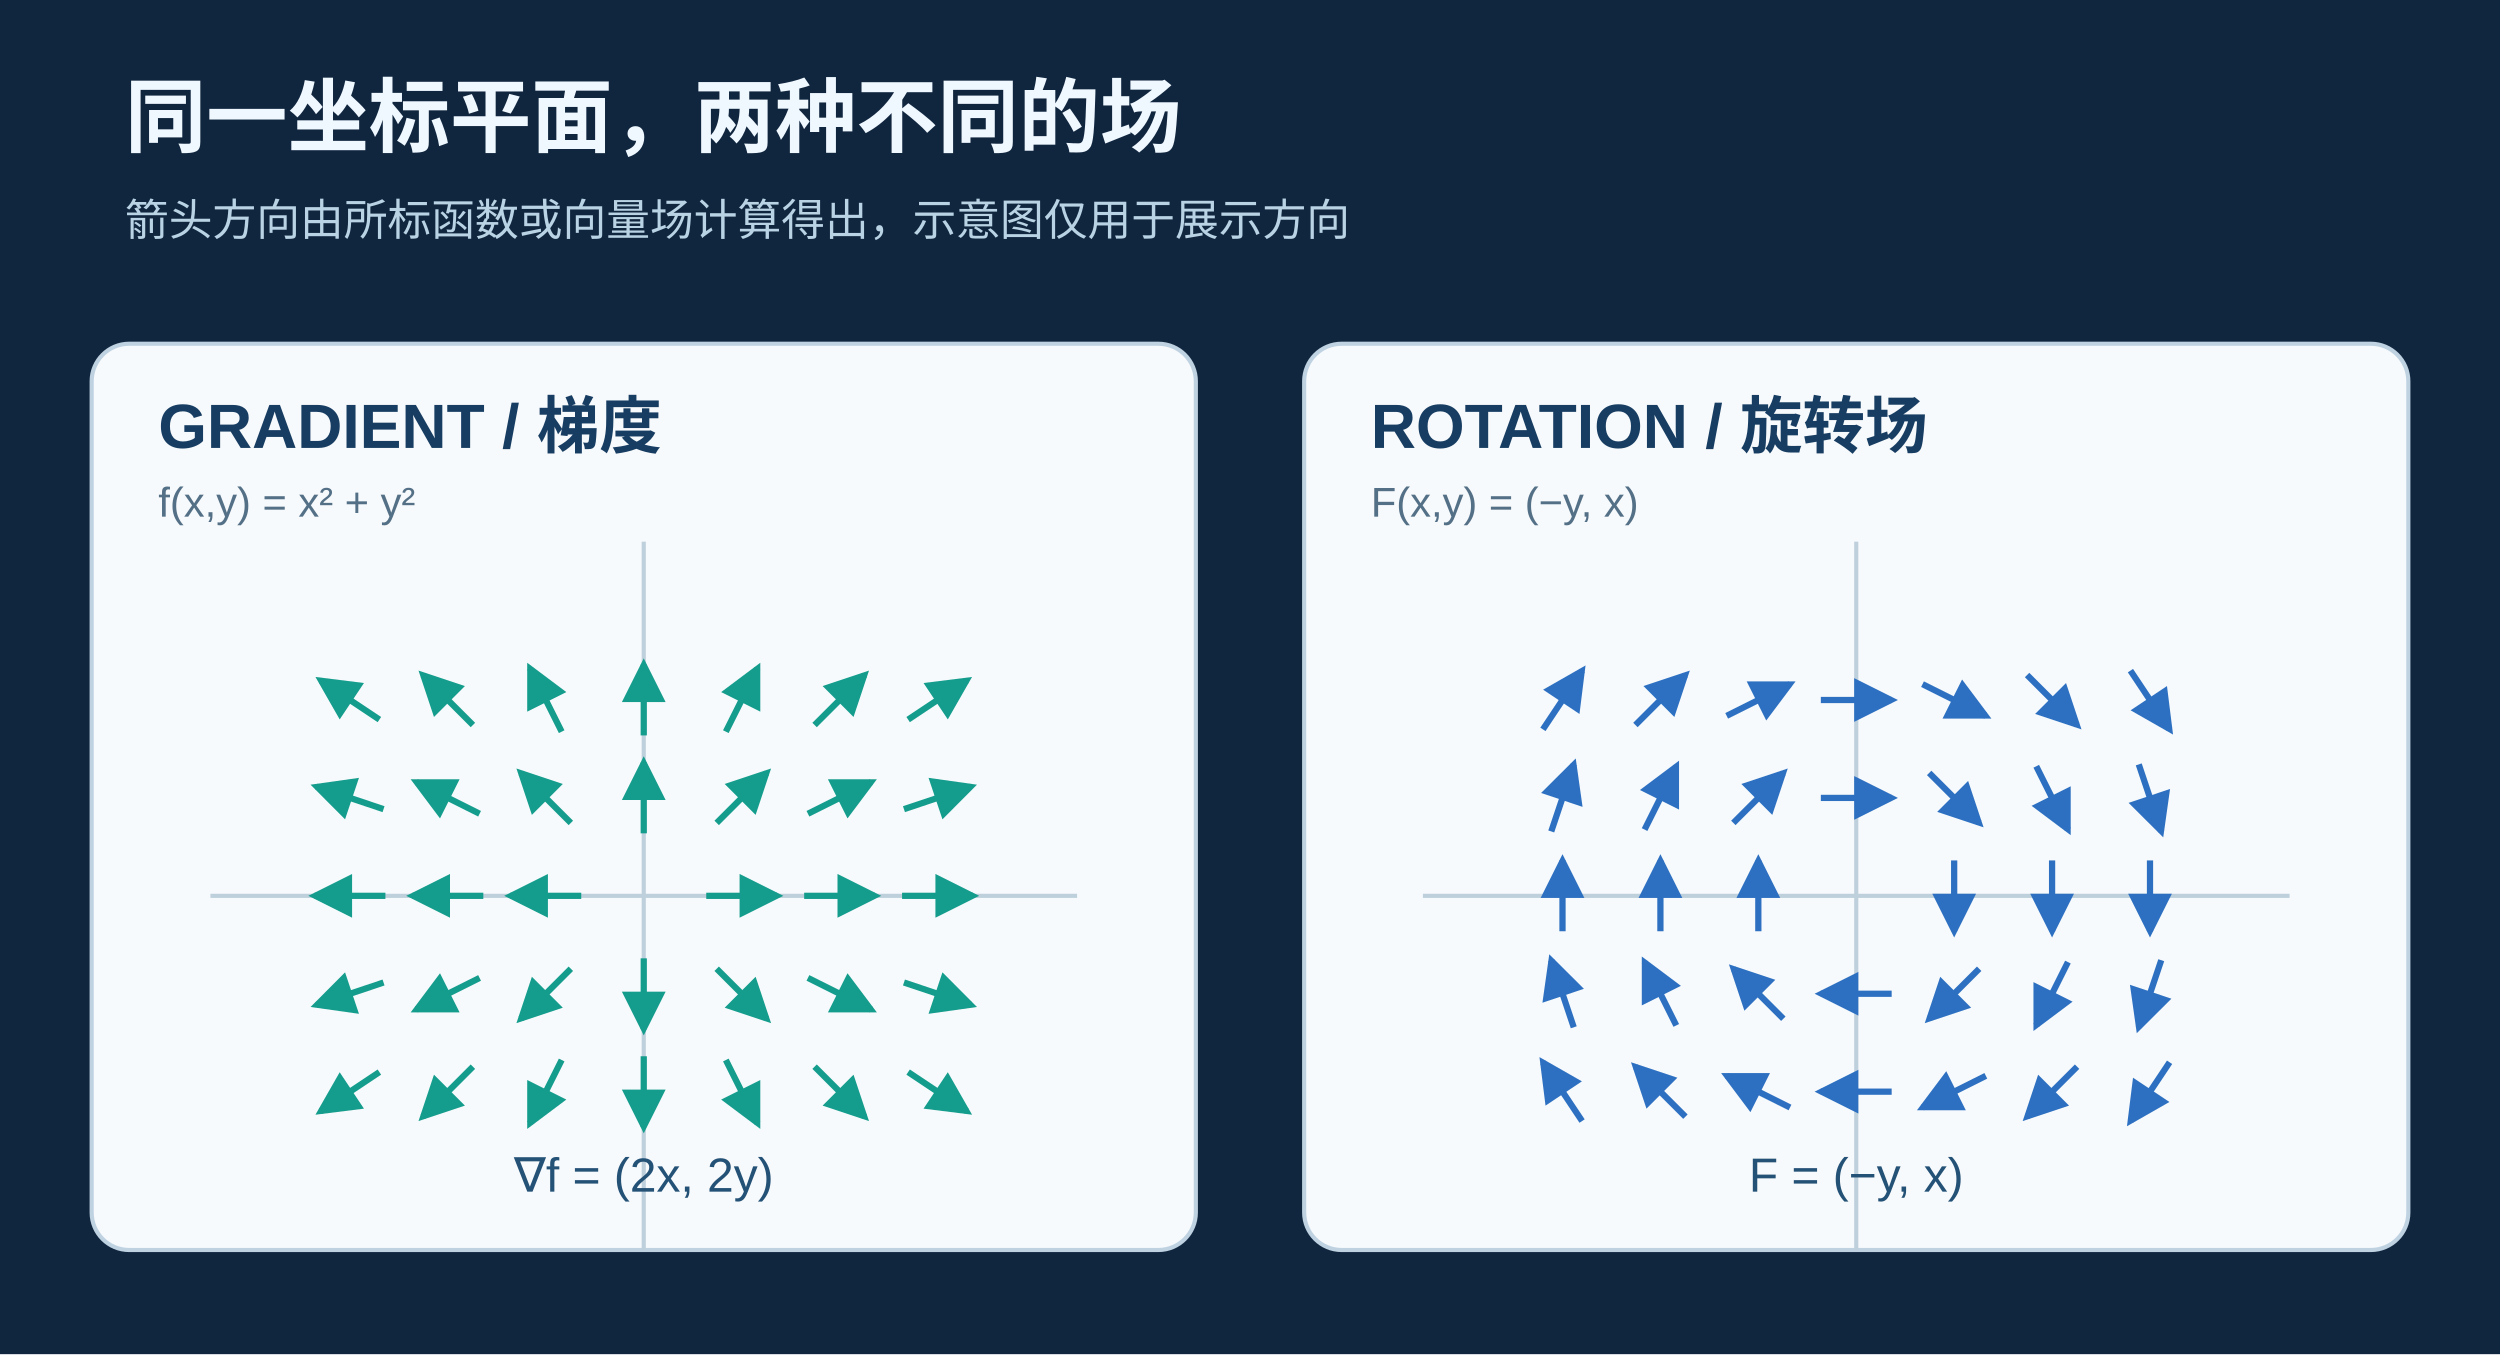
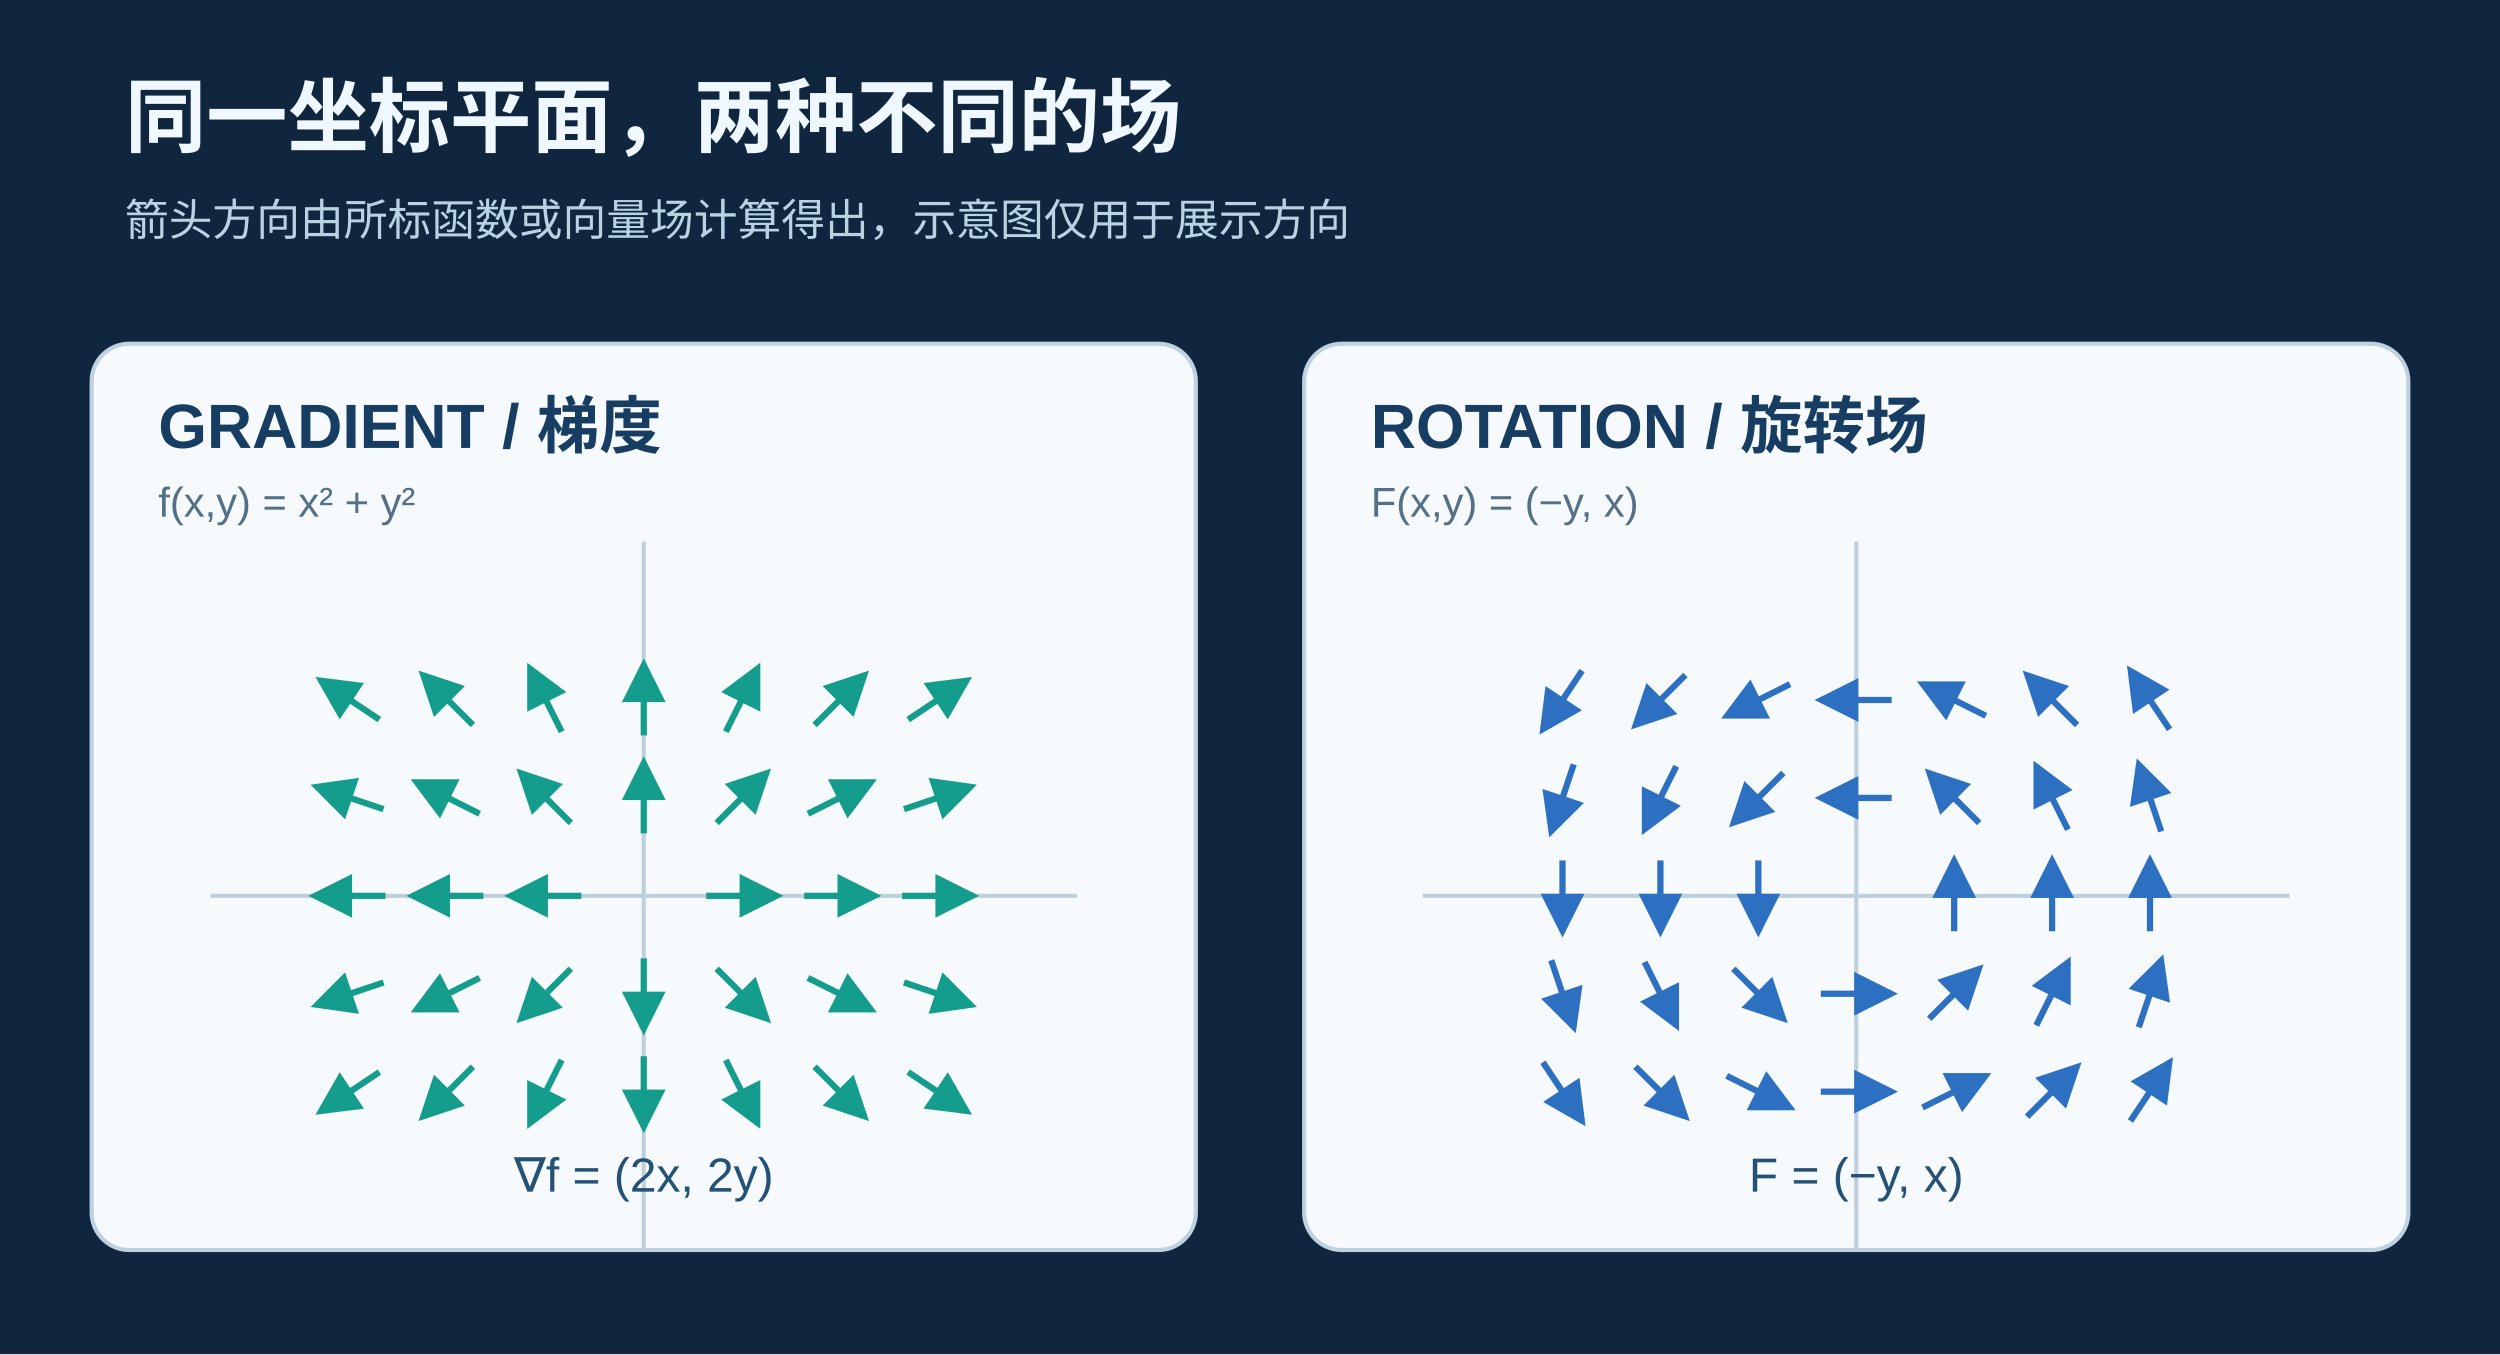
<svg xmlns="http://www.w3.org/2000/svg" viewBox="0 0 1200 650" width="1200" height="650">
  <rect width="1200" height="650" fill="#10263e" />
  <text x="60" y="70" font-family="Arial,'Noto Sans',sans-serif" font-size="39" fill="#eff7ff" font-weight="700">同一坐标平面，两种不同的场</text>
  <text x="60" y="113" font-family="Arial,'Noto Sans',sans-serif" font-size="21" fill="#b9d3e4">箭头方向由所标函数或向量场计算得出，示意图仅用于展示方向</text>
  <rect x="44" y="165" width="530" height="435" rx="18" fill="#f7fafc" stroke="#bfd2e2" stroke-width="2" />
  <text x="76" y="215" font-family="Arial,'Noto Sans',sans-serif" font-size="30" fill="#173d62" font-weight="700">GRADIENT / 梯度</text>
  <text x="76" y="248" font-family="Arial,'Noto Sans',sans-serif" font-size="20" fill="#547087">f(x,y) = x² + y²</text>
  <path d="M101 430 H517 M309 260 V600" stroke="#bed0db" stroke-width="2" />
  <defs>
    <marker id="argrad" markerWidth="7" markerHeight="7" refX="6" refY="3.5" orient="auto">
      <path d="M0 0 L7 3.5 L0 7 Z" fill="#149c8c" />
    </marker>
  </defs>
  <path d="M182.1 345.4 L153.9 326.6" stroke="#149c8c" stroke-width="3" marker-end="url(#argrad)" />
  <path d="M184.1 388.4 L151.9 377.6" stroke="#149c8c" stroke-width="3" marker-end="url(#argrad)" />
  <path d="M185.0 430.0 L151.0 430.0" stroke="#149c8c" stroke-width="3" marker-end="url(#argrad)" />
  <path d="M184.1 471.6 L151.9 482.4" stroke="#149c8c" stroke-width="3" marker-end="url(#argrad)" />
  <path d="M182.1 514.6 L153.9 533.4" stroke="#149c8c" stroke-width="3" marker-end="url(#argrad)" />
  <path d="M227.0 348.0 L203.0 324.0" stroke="#149c8c" stroke-width="3" marker-end="url(#argrad)" />
  <path d="M230.2 390.6 L199.8 375.4" stroke="#149c8c" stroke-width="3" marker-end="url(#argrad)" />
  <path d="M232.0 430.0 L198.0 430.0" stroke="#149c8c" stroke-width="3" marker-end="url(#argrad)" />
  <path d="M230.2 469.4 L199.8 484.6" stroke="#149c8c" stroke-width="3" marker-end="url(#argrad)" />
  <path d="M227.0 512.0 L203.0 536.0" stroke="#149c8c" stroke-width="3" marker-end="url(#argrad)" />
  <path d="M269.6 351.2 L254.4 320.8" stroke="#149c8c" stroke-width="3" marker-end="url(#argrad)" />
  <path d="M274.0 395.0 L250.0 371.0" stroke="#149c8c" stroke-width="3" marker-end="url(#argrad)" />
  <path d="M279.0 430.0 L245.0 430.0" stroke="#149c8c" stroke-width="3" marker-end="url(#argrad)" />
  <path d="M274.0 465.0 L250.0 489.0" stroke="#149c8c" stroke-width="3" marker-end="url(#argrad)" />
  <path d="M269.6 508.8 L254.4 539.2" stroke="#149c8c" stroke-width="3" marker-end="url(#argrad)" />
  <path d="M309.0 353.0 L309.0 319.0" stroke="#149c8c" stroke-width="3" marker-end="url(#argrad)" />
  <path d="M309.0 400.0 L309.0 366.0" stroke="#149c8c" stroke-width="3" marker-end="url(#argrad)" />
  <path d="M309.0 460.0 L309.0 494.0" stroke="#149c8c" stroke-width="3" marker-end="url(#argrad)" />
  <path d="M309.0 507.0 L309.0 541.0" stroke="#149c8c" stroke-width="3" marker-end="url(#argrad)" />
  <path d="M348.4 351.2 L363.6 320.8" stroke="#149c8c" stroke-width="3" marker-end="url(#argrad)" />
  <path d="M344.0 395.0 L368.0 371.0" stroke="#149c8c" stroke-width="3" marker-end="url(#argrad)" />
  <path d="M339.0 430.0 L373.0 430.0" stroke="#149c8c" stroke-width="3" marker-end="url(#argrad)" />
  <path d="M344.0 465.0 L368.0 489.0" stroke="#149c8c" stroke-width="3" marker-end="url(#argrad)" />
  <path d="M348.4 508.8 L363.6 539.2" stroke="#149c8c" stroke-width="3" marker-end="url(#argrad)" />
  <path d="M391.0 348.0 L415.0 324.0" stroke="#149c8c" stroke-width="3" marker-end="url(#argrad)" />
  <path d="M387.8 390.6 L418.2 375.4" stroke="#149c8c" stroke-width="3" marker-end="url(#argrad)" />
  <path d="M386.0 430.0 L420.0 430.0" stroke="#149c8c" stroke-width="3" marker-end="url(#argrad)" />
  <path d="M387.8 469.4 L418.2 484.6" stroke="#149c8c" stroke-width="3" marker-end="url(#argrad)" />
  <path d="M391.0 512.0 L415.0 536.0" stroke="#149c8c" stroke-width="3" marker-end="url(#argrad)" />
  <path d="M435.9 345.4 L464.1 326.6" stroke="#149c8c" stroke-width="3" marker-end="url(#argrad)" />
  <path d="M433.9 388.4 L466.1 377.6" stroke="#149c8c" stroke-width="3" marker-end="url(#argrad)" />
  <path d="M433.0 430.0 L467.0 430.0" stroke="#149c8c" stroke-width="3" marker-end="url(#argrad)" />
  <path d="M433.9 471.6 L466.1 482.4" stroke="#149c8c" stroke-width="3" marker-end="url(#argrad)" />
  <path d="M435.9 514.6 L464.1 533.4" stroke="#149c8c" stroke-width="3" marker-end="url(#argrad)" />
  <text x="309" y="572" font-family="Arial,'Noto Sans',sans-serif" font-size="23" fill="#245176" text-anchor="middle">∇f = (2x, 2y)</text>
  <rect x="626" y="165" width="530" height="435" rx="18" fill="#f7fafc" stroke="#bfd2e2" stroke-width="2" />
  <text x="658" y="215" font-family="Arial,'Noto Sans',sans-serif" font-size="30" fill="#173d62" font-weight="700">ROTATION / 旋转场</text>
  <text x="658" y="248" font-family="Arial,'Noto Sans',sans-serif" font-size="20" fill="#547087">F(x,y) = (−y, x)</text>
  <path d="M683 430 H1099 M891 260 V600" stroke="#bed0db" stroke-width="2" />
  <defs>
    <marker id="arcurl" markerWidth="7" markerHeight="7" refX="6" refY="3.5" orient="auto">
      <path d="M0 0 L7 3.5 L0 7 Z" fill="#2d70c1" />
    </marker>
  </defs>
-   <path d="M740.6 350.1 L759.4 321.9" stroke="#2d70c1" stroke-width="3" marker-end="url(#arcurl)" />
-   <path d="M744.6 399.1 L755.4 366.9" stroke="#2d70c1" stroke-width="3" marker-end="url(#arcurl)" />
-   <path d="M750.0 447.0 L750.0 413.0" stroke="#2d70c1" stroke-width="3" marker-end="url(#arcurl)" />
-   <path d="M755.4 493.1 L744.6 460.9" stroke="#2d70c1" stroke-width="3" marker-end="url(#arcurl)" />
-   <path d="M759.4 538.1 L740.6 509.9" stroke="#2d70c1" stroke-width="3" marker-end="url(#arcurl)" />
-   <path d="M785.0 348.0 L809.0 324.0" stroke="#2d70c1" stroke-width="3" marker-end="url(#arcurl)" />
-   <path d="M789.4 398.2 L804.6 367.8" stroke="#2d70c1" stroke-width="3" marker-end="url(#arcurl)" />
-   <path d="M797.0 447.0 L797.0 413.0" stroke="#2d70c1" stroke-width="3" marker-end="url(#arcurl)" />
-   <path d="M804.6 492.2 L789.4 461.8" stroke="#2d70c1" stroke-width="3" marker-end="url(#arcurl)" />
-   <path d="M809.0 536.0 L785.0 512.0" stroke="#2d70c1" stroke-width="3" marker-end="url(#arcurl)" />
-   <path d="M828.8 343.6 L859.2 328.4" stroke="#2d70c1" stroke-width="3" marker-end="url(#arcurl)" />
-   <path d="M832.0 395.0 L856.0 371.0" stroke="#2d70c1" stroke-width="3" marker-end="url(#arcurl)" />
-   <path d="M844.0 447.0 L844.0 413.0" stroke="#2d70c1" stroke-width="3" marker-end="url(#arcurl)" />
-   <path d="M856.0 489.0 L832.0 465.0" stroke="#2d70c1" stroke-width="3" marker-end="url(#arcurl)" />
-   <path d="M859.2 531.6 L828.8 516.4" stroke="#2d70c1" stroke-width="3" marker-end="url(#arcurl)" />
-   <path d="M874.0 336.0 L908.0 336.0" stroke="#2d70c1" stroke-width="3" marker-end="url(#arcurl)" />
-   <path d="M874.0 383.0 L908.0 383.0" stroke="#2d70c1" stroke-width="3" marker-end="url(#arcurl)" />
-   <path d="M908.0 477.0 L874.0 477.0" stroke="#2d70c1" stroke-width="3" marker-end="url(#arcurl)" />
-   <path d="M908.0 524.0 L874.0 524.0" stroke="#2d70c1" stroke-width="3" marker-end="url(#arcurl)" />
-   <path d="M922.8 328.4 L953.2 343.6" stroke="#2d70c1" stroke-width="3" marker-end="url(#arcurl)" />
-   <path d="M926.0 371.0 L950.0 395.0" stroke="#2d70c1" stroke-width="3" marker-end="url(#arcurl)" />
-   <path d="M938.0 413.0 L938.0 447.0" stroke="#2d70c1" stroke-width="3" marker-end="url(#arcurl)" />
-   <path d="M950.0 465.0 L926.0 489.0" stroke="#2d70c1" stroke-width="3" marker-end="url(#arcurl)" />
-   <path d="M953.2 516.4 L922.8 531.6" stroke="#2d70c1" stroke-width="3" marker-end="url(#arcurl)" />
-   <path d="M973.0 324.0 L997.0 348.0" stroke="#2d70c1" stroke-width="3" marker-end="url(#arcurl)" />
-   <path d="M977.4 367.8 L992.6 398.2" stroke="#2d70c1" stroke-width="3" marker-end="url(#arcurl)" />
-   <path d="M985.0 413.0 L985.0 447.0" stroke="#2d70c1" stroke-width="3" marker-end="url(#arcurl)" />
-   <path d="M992.6 461.8 L977.4 492.2" stroke="#2d70c1" stroke-width="3" marker-end="url(#arcurl)" />
-   <path d="M997.0 512.0 L973.0 536.0" stroke="#2d70c1" stroke-width="3" marker-end="url(#arcurl)" />
-   <path d="M1022.6 321.9 L1041.4 350.1" stroke="#2d70c1" stroke-width="3" marker-end="url(#arcurl)" />
-   <path d="M1026.6 366.9 L1037.4 399.1" stroke="#2d70c1" stroke-width="3" marker-end="url(#arcurl)" />
-   <path d="M1032.0 413.0 L1032.0 447.0" stroke="#2d70c1" stroke-width="3" marker-end="url(#arcurl)" />
-   <path d="M1037.4 460.9 L1026.6 493.1" stroke="#2d70c1" stroke-width="3" marker-end="url(#arcurl)" />
-   <path d="M1041.4 509.9 L1022.6 538.1" stroke="#2d70c1" stroke-width="3" marker-end="url(#arcurl)" />
+   <path d="M759.4 321.9 L740.6 350.1" stroke="#2d70c1" stroke-width="3" marker-end="url(#arcurl)" />
+   <path d="M755.4 366.9 L744.6 399.1" stroke="#2d70c1" stroke-width="3" marker-end="url(#arcurl)" />
+   <path d="M750.0 413.0 L750.0 447.0" stroke="#2d70c1" stroke-width="3" marker-end="url(#arcurl)" />
+   <path d="M744.6 460.9 L755.4 493.1" stroke="#2d70c1" stroke-width="3" marker-end="url(#arcurl)" />
+   <path d="M740.6 509.9 L759.4 538.1" stroke="#2d70c1" stroke-width="3" marker-end="url(#arcurl)" />
+   <path d="M809.0 324.0 L785.0 348.0" stroke="#2d70c1" stroke-width="3" marker-end="url(#arcurl)" />
+   <path d="M804.6 367.8 L789.4 398.2" stroke="#2d70c1" stroke-width="3" marker-end="url(#arcurl)" />
+   <path d="M797.0 413.0 L797.0 447.0" stroke="#2d70c1" stroke-width="3" marker-end="url(#arcurl)" />
+   <path d="M789.4 461.8 L804.6 492.2" stroke="#2d70c1" stroke-width="3" marker-end="url(#arcurl)" />
+   <path d="M785.0 512.0 L809.0 536.0" stroke="#2d70c1" stroke-width="3" marker-end="url(#arcurl)" />
+   <path d="M859.2 328.4 L828.8 343.6" stroke="#2d70c1" stroke-width="3" marker-end="url(#arcurl)" />
+   <path d="M856.0 371.0 L832.0 395.0" stroke="#2d70c1" stroke-width="3" marker-end="url(#arcurl)" />
+   <path d="M844.0 413.0 L844.0 447.0" stroke="#2d70c1" stroke-width="3" marker-end="url(#arcurl)" />
+   <path d="M832.0 465.0 L856.0 489.0" stroke="#2d70c1" stroke-width="3" marker-end="url(#arcurl)" />
+   <path d="M828.8 516.4 L859.2 531.6" stroke="#2d70c1" stroke-width="3" marker-end="url(#arcurl)" />
+   <path d="M908.0 336.0 L874.0 336.0" stroke="#2d70c1" stroke-width="3" marker-end="url(#arcurl)" />
+   <path d="M908.0 383.0 L874.0 383.0" stroke="#2d70c1" stroke-width="3" marker-end="url(#arcurl)" />
+   <path d="M874.0 477.0 L908.0 477.0" stroke="#2d70c1" stroke-width="3" marker-end="url(#arcurl)" />
+   <path d="M874.0 524.0 L908.0 524.0" stroke="#2d70c1" stroke-width="3" marker-end="url(#arcurl)" />
+   <path d="M953.2 343.6 L922.8 328.4" stroke="#2d70c1" stroke-width="3" marker-end="url(#arcurl)" />
+   <path d="M950.0 395.0 L926.0 371.0" stroke="#2d70c1" stroke-width="3" marker-end="url(#arcurl)" />
+   <path d="M938.0 447.0 L938.0 413.0" stroke="#2d70c1" stroke-width="3" marker-end="url(#arcurl)" />
+   <path d="M926.0 489.0 L950.0 465.0" stroke="#2d70c1" stroke-width="3" marker-end="url(#arcurl)" />
+   <path d="M922.8 531.6 L953.2 516.4" stroke="#2d70c1" stroke-width="3" marker-end="url(#arcurl)" />
+   <path d="M997.0 348.0 L973.0 324.0" stroke="#2d70c1" stroke-width="3" marker-end="url(#arcurl)" />
+   <path d="M992.6 398.2 L977.4 367.8" stroke="#2d70c1" stroke-width="3" marker-end="url(#arcurl)" />
+   <path d="M985.0 447.0 L985.0 413.0" stroke="#2d70c1" stroke-width="3" marker-end="url(#arcurl)" />
+   <path d="M977.4 492.2 L992.6 461.8" stroke="#2d70c1" stroke-width="3" marker-end="url(#arcurl)" />
+   <path d="M973.0 536.0 L997.0 512.0" stroke="#2d70c1" stroke-width="3" marker-end="url(#arcurl)" />
+   <path d="M1041.4 350.1 L1022.6 321.9" stroke="#2d70c1" stroke-width="3" marker-end="url(#arcurl)" />
+   <path d="M1037.4 399.1 L1026.6 366.9" stroke="#2d70c1" stroke-width="3" marker-end="url(#arcurl)" />
+   <path d="M1032.0 447.0 L1032.0 413.0" stroke="#2d70c1" stroke-width="3" marker-end="url(#arcurl)" />
+   <path d="M1026.6 493.1 L1037.4 460.9" stroke="#2d70c1" stroke-width="3" marker-end="url(#arcurl)" />
+   <path d="M1022.6 538.1 L1041.4 509.9" stroke="#2d70c1" stroke-width="3" marker-end="url(#arcurl)" />
  <text x="891" y="572" font-family="Arial,'Noto Sans',sans-serif" font-size="23" fill="#245176" text-anchor="middle">F = (−y, x)</text>
</svg>
